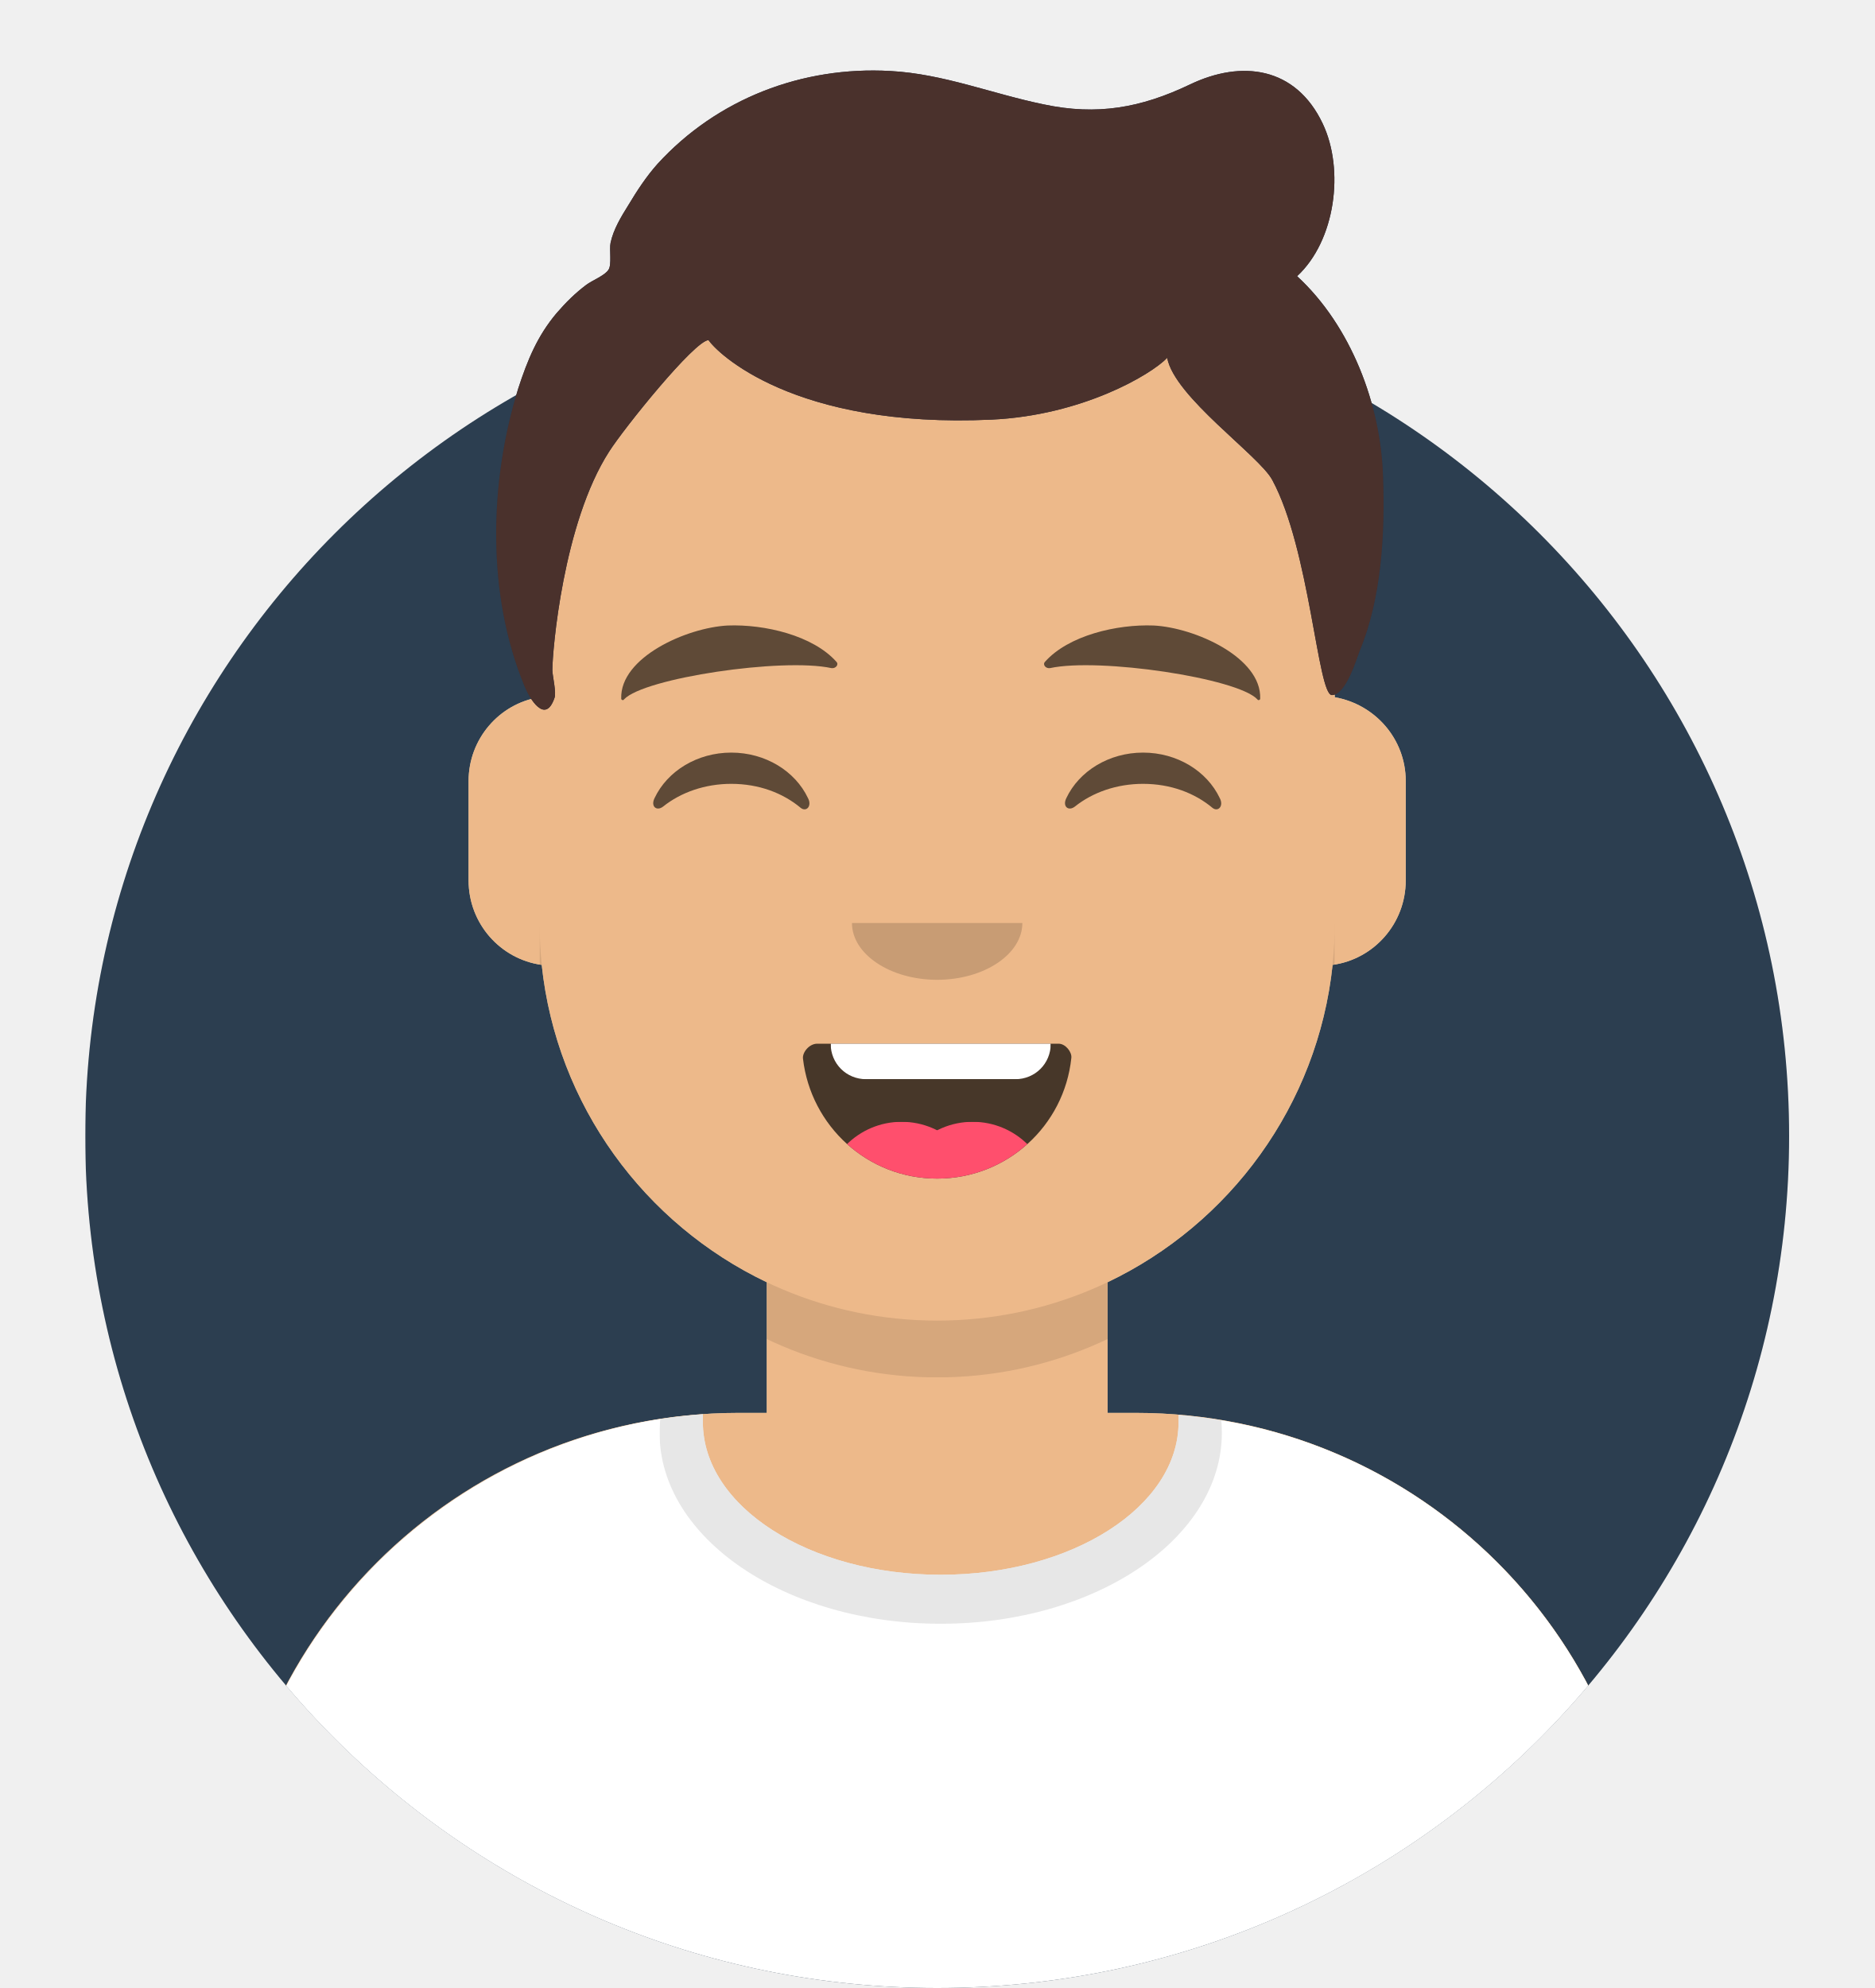
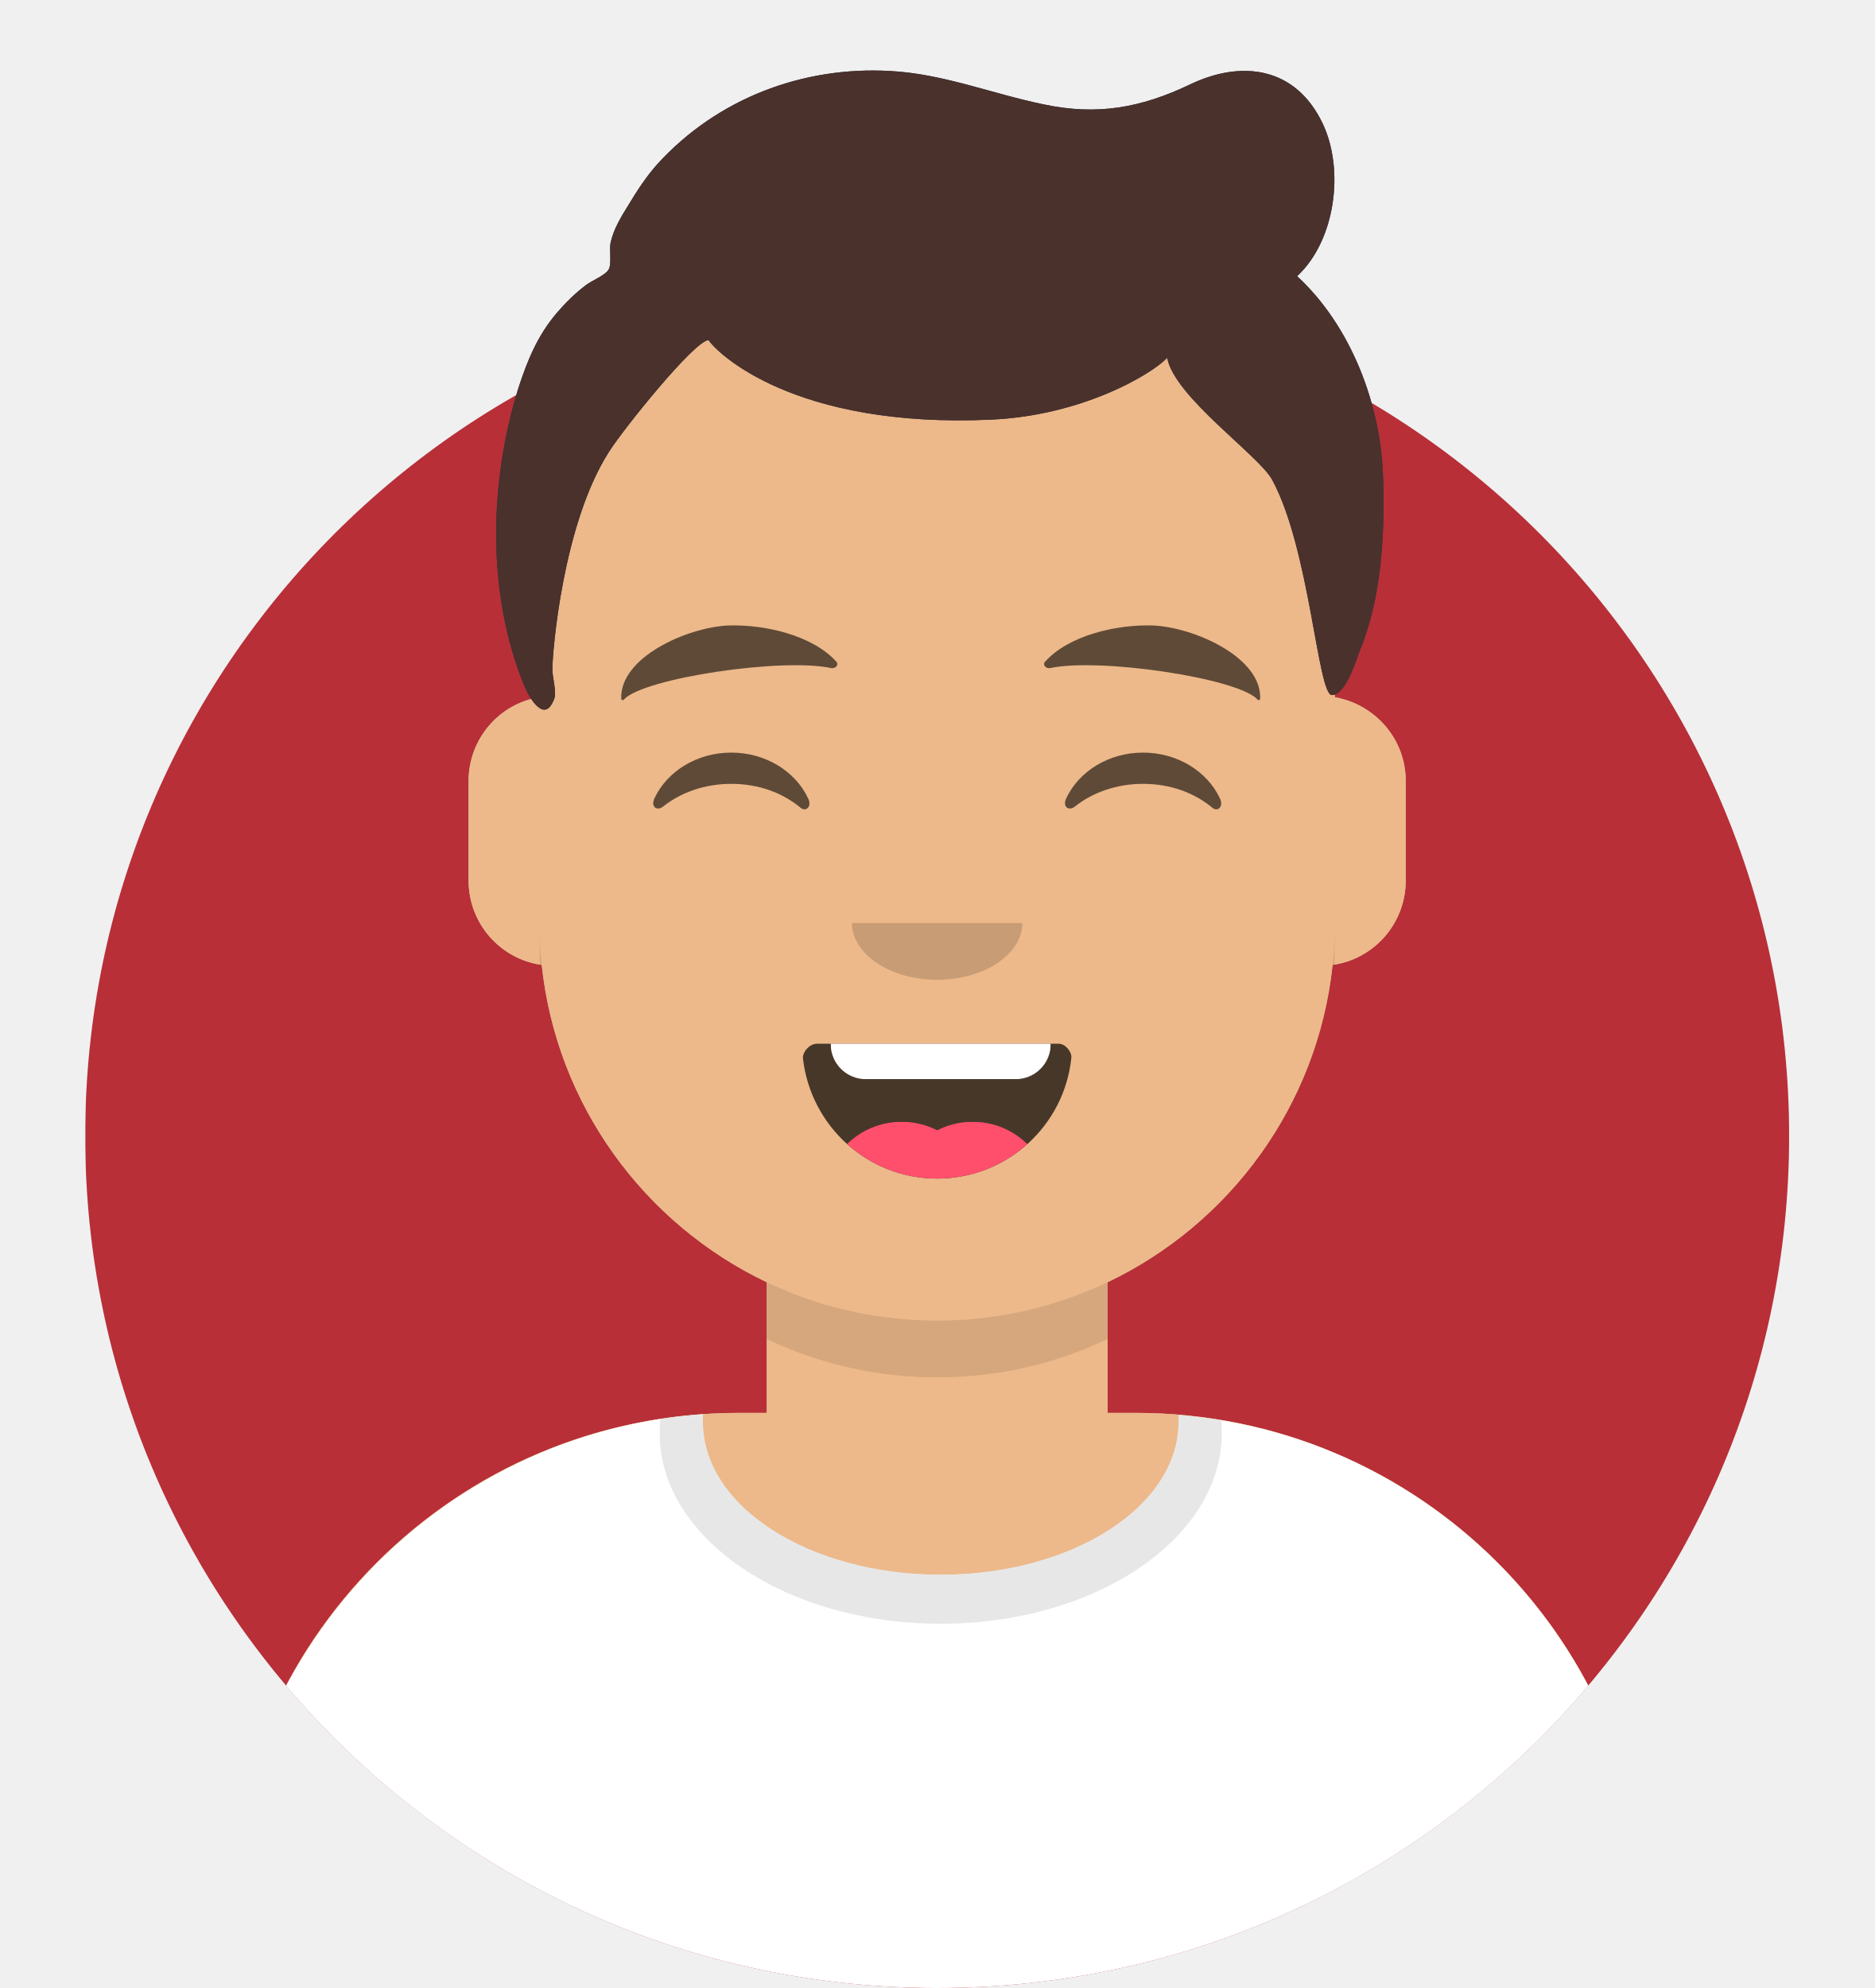
<svg xmlns="http://www.w3.org/2000/svg" version="1.1" id="Layer_1" x="0px" y="0px" viewBox="0 0 264 280" style="enable-background:new 0 0 264 280;" xml:space="preserve">
  <style type="text/css">
	.st0{fill-rule:evenodd;clip-rule:evenodd;fill:#E6E6E6;}
	.st1{filter:url(#Adobe_OpacityMaskFilter);}
	.st2{fill-rule:evenodd;clip-rule:evenodd;fill:#FFFFFF;}
	.st3{mask:url(#mask-2_1_);}
- 	.st4{fill-rule:evenodd;clip-rule:evenodd;fill:#2C3E50;}
+ 	.st4{fill-rule:evenodd;clip-rule:evenodd;fill:#b82f38;}
	.st5{filter:url(#Adobe_OpacityMaskFilter_1_);}
	.st6{mask:url(#mask-4_1_);}
	.st7{fill-rule:evenodd;clip-rule:evenodd;fill:#D0C6AC;}
	.st8{filter:url(#Adobe_OpacityMaskFilter_2_);}
	.st9{mask:url(#mask-6_1_);}
	.st10{fill-rule:evenodd;clip-rule:evenodd;fill:#EDB98A;}
	.st11{filter:url(#Adobe_OpacityMaskFilter_3_);}
	.st12{mask:url(#mask-6_2_);fill-rule:evenodd;clip-rule:evenodd;fill-opacity:0.1;}
	.st13{filter:url(#Adobe_OpacityMaskFilter_4_);}
	.st14{mask:url(#react-mask-952_1_);}
	.st15{filter:url(#Adobe_OpacityMaskFilter_5_);}
	.st16{opacity:0.6;mask:url(#react-mask-952_2_);}
	.st17{fill-rule:evenodd;clip-rule:evenodd;fill-opacity:0.16;}
	.st18{fill-rule:evenodd;clip-rule:evenodd;fill-opacity:0.7;}
	.st19{filter:url(#Adobe_OpacityMaskFilter_6_);}
	.st20{mask:url(#react-mask-934_1_);fill-rule:evenodd;clip-rule:evenodd;fill:#FFFFFF;}
	.st21{filter:url(#Adobe_OpacityMaskFilter_7_);}
	.st22{mask:url(#react-mask-934_2_);}
	.st23{fill-rule:evenodd;clip-rule:evenodd;fill:#FF4F6D;}
	.st24{fill-rule:evenodd;clip-rule:evenodd;fill-opacity:0.6;}
	.st25{filter:url(#Adobe_OpacityMaskFilter_8_);}
	.st26{mask:url(#react-mask-925_1_);}
	.st27{fill-rule:evenodd;clip-rule:evenodd;fill:#28354B;}
	.st28{filter:url(#Adobe_OpacityMaskFilter_9_);}
	.st29{mask:url(#react-mask-924_1_);}
	.st30{fill-rule:evenodd;clip-rule:evenodd;fill:#4A312C;}
</style>
  <g>
    <g transform="translate(-825, -1100)">
      <g transform="translate(825, 1100)">
        <g id="Circle" transform="translate(12, 40)">
          <g id="Circle-Background">
            <circle class="st0" cx="120" cy="120" r="120" />
          </g>
          <defs>
            <filter id="Adobe_OpacityMaskFilter" filterUnits="userSpaceOnUse" x="0" y="0" width="240" height="240">
              <feColorMatrix type="matrix" values="1 0 0 0 0  0 1 0 0 0  0 0 1 0 0  0 0 0 1 0" />
            </filter>
          </defs>
          <mask maskUnits="userSpaceOnUse" x="0" y="0" width="240" height="240" id="mask-2_1_">
            <g class="st1">
              <circle id="path-1_1_" class="st2" cx="120" cy="120" r="120" />
            </g>
          </mask>
          <g class="st3">
            <rect class="st4" width="240" height="240" />
          </g>
        </g>
        <g id="Mask">
			</g>
        <defs>
          <filter id="Adobe_OpacityMaskFilter_1_" filterUnits="userSpaceOnUse" x="-1" y="0" width="265" height="280">
            <feColorMatrix type="matrix" values="1 0 0 0 0  0 1 0 0 0  0 0 1 0 0  0 0 0 1 0" />
          </filter>
        </defs>
        <mask maskUnits="userSpaceOnUse" x="-1" y="0" width="265" height="280" id="mask-4_1_">
          <g class="st5">
            <path id="path-3_1_" class="st2" d="M12,160c0,66.3,53.7,120,120,120s120-53.7,120-120h12V0H0v160H12z" />
          </g>
        </mask>
        <g id="Avataaar" class="st6">
          <g id="Body" transform="translate(32, 36)">
            <g>
              <path class="st7" d="M124,144.6V163h4l0,0c39.8,0,72,32.2,72,72v9H0v-9c0-39.8,32.2-72,72-72l0,0h4v-18.4        c-17.2-8.2-29.6-24.9-31.7-44.7C38.5,99.1,34,94.1,34,88V74c0-5.9,4.3-10.9,10-11.8V56l0,0c0-30.9,25.1-56,56-56l0,0l0,0        c30.9,0,56,25.1,56,56v6.2c5.7,1,10,5.9,10,11.8v14c0,6.1-4.5,11.1-10.3,11.9C153.6,119.7,141.2,136.4,124,144.6z" />
            </g>
            <defs>
              <filter id="Adobe_OpacityMaskFilter_2_" filterUnits="userSpaceOnUse" x="-32" y="0" width="264" height="244">
                <feColorMatrix type="matrix" values="1 0 0 0 0  0 1 0 0 0  0 0 1 0 0  0 0 0 1 0" />
              </filter>
            </defs>
            <mask maskUnits="userSpaceOnUse" x="-32" y="0" width="264" height="244" id="mask-6_1_">
              <g class="st8">
                <path id="path-5_1_" class="st2" d="M124,144.6V163h4l0,0c39.8,0,72,32.2,72,72v9H0v-9c0-39.8,32.2-72,72-72l0,0h4v-18.4         c-17.2-8.2-29.6-24.9-31.7-44.7C38.5,99.1,34,94.1,34,88V74c0-5.9,4.3-10.9,10-11.8V56l0,0c0-30.9,25.1-56,56-56l0,0l0,0         c30.9,0,56,25.1,56,56v6.2c5.7,1,10,5.9,10,11.8v14c0,6.1-4.5,11.1-10.3,11.9C153.6,119.7,141.2,136.4,124,144.6z" />
              </g>
            </mask>
            <g class="st9">
              <g id="Color" transform="translate(-32, 0)">
                <rect class="st10" width="264" height="244" />
              </g>
            </g>
            <defs>
              <filter id="Adobe_OpacityMaskFilter_3_" filterUnits="userSpaceOnUse" x="44" y="79" width="112" height="79">
                <feColorMatrix type="matrix" values="1 0 0 0 0  0 1 0 0 0  0 0 1 0 0  0 0 0 1 0" />
              </filter>
            </defs>
            <mask maskUnits="userSpaceOnUse" x="44" y="79" width="112" height="79" id="mask-6_2_">
              <g class="st11">
                <path id="path-5_2_" class="st2" d="M124,144.6V163h4l0,0c39.8,0,72,32.2,72,72v9H0v-9c0-39.8,32.2-72,72-72l0,0h4v-18.4         c-17.2-8.2-29.6-24.9-31.7-44.7C38.5,99.1,34,94.1,34,88V74c0-5.9,4.3-10.9,10-11.8V56l0,0c0-30.9,25.1-56,56-56l0,0l0,0         c30.9,0,56,25.1,56,56v6.2c5.7,1,10,5.9,10,11.8v14c0,6.1-4.5,11.1-10.3,11.9C153.6,119.7,141.2,136.4,124,144.6z" />
              </g>
            </mask>
            <path id="Neck-Shadow" class="st12" d="M156,79v23c0,30.9-25.1,56-56,56s-56-25.1-56-56V79v15c0,30.9,25.1,56,56,56       s56-25.1,56-56V79z" />
          </g>
          <g transform="translate(0, 170)">
            <g id="Clothes">
              <path class="st0" d="M166,29.3c37,3,66,34,66,71.8v8.9H32v-8.9C32,63,61.6,31.8,99,29.2c0,0.4,0,0.7,0,1.1        c0,11.9,15,21.5,33.5,21.5S166,42.2,166,30.3C166,30,166,29.6,166,29.3z" />
            </g>
            <defs>
              <filter id="Adobe_OpacityMaskFilter_4_" filterUnits="userSpaceOnUse" x="0" y="0" width="264" height="110">
                <feColorMatrix type="matrix" values="1 0 0 0 0  0 1 0 0 0  0 0 1 0 0  0 0 0 1 0" />
              </filter>
            </defs>
            <mask maskUnits="userSpaceOnUse" x="0" y="0" width="264" height="110" id="react-mask-952_1_">
              <g class="st13">
                <path id="react-path-951_1_" class="st2" d="M166,29.3c37,3,66,34,66,71.8v8.9H32v-8.9C32,63,61.6,31.8,99,29.2         c0,0.4,0,0.7,0,1.1c0,11.9,15,21.5,33.5,21.5S166,42.2,166,30.3C166,30,166,29.6,166,29.3z" />
              </g>
            </mask>
            <g class="st14">
              <rect class="st2" width="264" height="110" />
            </g>
            <defs>
              <filter id="Adobe_OpacityMaskFilter_5_" filterUnits="userSpaceOnUse" x="92.9" y="4.9" width="79.3" height="53.8">
                <feColorMatrix type="matrix" values="1 0 0 0 0  0 1 0 0 0  0 0 1 0 0  0 0 0 1 0" />
              </filter>
            </defs>
            <mask maskUnits="userSpaceOnUse" x="92.9" y="4.9" width="79.3" height="53.8" id="react-mask-952_2_">
              <g class="st15">
                <path id="react-path-951_2_" class="st2" d="M166,29.3c37,3,66,34,66,71.8v8.9H32v-8.9C32,63,61.6,31.8,99,29.2         c0,0.4,0,0.7,0,1.1c0,11.9,15,21.5,33.5,21.5S166,42.2,166,30.3C166,30,166,29.6,166,29.3z" />
              </g>
            </mask>
            <g id="Shadowy" class="st16">
              <g transform="translate(92, 4)">
                <ellipse class="st17" cx="40.5" cy="27.8" rx="39.6" ry="26.9" />
              </g>
            </g>
          </g>
          <g id="Face" transform="translate(76, 82)">
            <g transform="translate(2, 52)">
              <g id="Mouth">
                <path class="st18" d="M35.1,15.1C36.2,24.6,44.2,32,54,32c9.8,0,17.9-7.4,18.9-17c0.1-0.8-0.8-2-1.8-2c-14.9,0-26.3,0-34,0         C36,13,35,14.2,35.1,15.1z" />
              </g>
              <defs>
                <filter id="Adobe_OpacityMaskFilter_6_" filterUnits="userSpaceOnUse" x="39" y="2" width="31" height="16">
                  <feColorMatrix type="matrix" values="1 0 0 0 0  0 1 0 0 0  0 0 1 0 0  0 0 0 1 0" />
                </filter>
              </defs>
              <mask maskUnits="userSpaceOnUse" x="39" y="2" width="31" height="16" id="react-mask-934_1_">
                <g class="st19">
                  <path id="react-path-933_1_" class="st2" d="M35.1,15.1C36.2,24.6,44.2,32,54,32c9.8,0,17.9-7.4,18.9-17          c0.1-0.8-0.8-2-1.8-2c-14.9,0-26.3,0-34,0C36,13,35,14.2,35.1,15.1z" />
                </g>
              </mask>
              <path id="Teeth" class="st20" d="M44,2h21c2.8,0,5,2.2,5,5v6c0,2.8-2.2,5-5,5H44c-2.8,0-5-2.2-5-5V7C39,4.2,41.2,2,44,2z" />
              <defs>
                <filter id="Adobe_OpacityMaskFilter_7_" filterUnits="userSpaceOnUse" x="38" y="24" width="32" height="22">
                  <feColorMatrix type="matrix" values="1 0 0 0 0  0 1 0 0 0  0 0 1 0 0  0 0 0 1 0" />
                </filter>
              </defs>
              <mask maskUnits="userSpaceOnUse" x="38" y="24" width="32" height="22" id="react-mask-934_2_">
                <g class="st21">
                  <path id="react-path-933_2_" class="st2" d="M35.1,15.1C36.2,24.6,44.2,32,54,32c9.8,0,17.9-7.4,18.9-17          c0.1-0.8-0.8-2-1.8-2c-14.9,0-26.3,0-34,0C36,13,35,14.2,35.1,15.1z" />
                </g>
              </mask>
              <g id="Tongue" class="st22">
                <g transform="translate(38, 24)">
                  <circle class="st23" cx="11" cy="11" r="11" />
                  <circle class="st23" cx="21" cy="11" r="11" />
                </g>
              </g>
            </g>
            <g transform="translate(28, 40)">
              <path id="Nose" class="st17" d="M16,8c0,4.4,5.4,8,12,8l0,0c6.6,0,12-3.6,12-8" />
            </g>
            <g transform="translate(0, 8)">
              <path id="Squint" class="st24" d="M16.2,22.4C18,18.6,22.2,16,27,16c4.8,0,9,2.6,10.8,6.4c0.6,1.1-0.2,2-1,1.4        c-2.5-2.1-5.9-3.4-9.8-3.4c-3.7,0-7.1,1.2-9.6,3.2C16.5,24.3,15.6,23.6,16.2,22.4z" />
              <path class="st24" d="M74.2,22.4C76,18.6,80.2,16,85,16c4.8,0,9,2.6,10.8,6.4c0.6,1.1-0.2,2-1,1.4c-2.5-2.1-5.9-3.4-9.8-3.4        c-3.7,0-7.1,1.2-9.6,3.2C74.5,24.3,73.6,23.6,74.2,22.4z" />
            </g>
            <g>
              <path id="Eyebrow" class="st24" d="M26.5,6.1c-5.8,0.3-15.2,4.5-15,10.3c0,0.2,0.3,0.3,0.4,0.1c2.8-3,22.3-5.9,29.2-4.4        c0.6,0.1,1.1-0.5,0.7-0.9C38.5,7.5,31.7,5.9,26.5,6.1" />
              <path class="st24" d="M86.5,6.1c5.8,0.3,15.2,4.5,15,10.3c0,0.2-0.3,0.3-0.4,0.1c-2.8-3-22.3-5.9-29.2-4.4        c-0.6,0.1-1.1-0.5-0.7-0.9C74.5,7.5,81.3,5.9,86.5,6.1" />
            </g>
          </g>
          <g id="Top">
            <defs>
              <filter id="Adobe_OpacityMaskFilter_8_" filterUnits="userSpaceOnUse" x="-1" y="0" width="264" height="280">
                <feColorMatrix type="matrix" values="1 0 0 0 0  0 1 0 0 0  0 0 1 0 0  0 0 0 1 0" />
              </filter>
            </defs>
            <mask maskUnits="userSpaceOnUse" x="-1" y="0" width="264" height="280" id="react-mask-925_1_">
              <g class="st25">
                <rect id="react-path-927_1_" class="st2" width="264" height="280" />
              </g>
            </mask>
            <g class="st26">
              <g transform="translate(-1, 0)">
                <g id="Short-Hair">
                  <path class="st27" d="M183.7,38.9c5.4-5,6.7-15,3.6-21.5c-3.8-8-11.4-9-18.7-5.5c-6.9,3.3-13.1,4.4-20.6,2.8          c-7.3-1.5-14.1-4.3-21.6-4.7C114,9.3,102,13.9,93.6,23.1c-1.6,1.8-2.9,3.8-4.1,5.8c-1,1.6-2.1,3.4-2.5,5.3          c-0.2,0.9,0.2,3.1-0.3,3.8c-0.5,0.8-2.3,1.5-3.1,2.1c-1.6,1.2-2.9,2.5-4.2,4c-2.7,3.2-4.1,6.6-5.4,10.6          c-4.1,13.2-4.5,29,0.9,42c0.7,1.7,2.9,5.4,4.2,1.6c0.3-0.7-0.3-3.2-0.3-3.9c0-2.7,1.5-20.7,8-30.8c2.1-3.3,12-15.6,14-15.7          c1.1,1.7,11.9,12.5,39.9,11.2c12.7-0.6,22.4-6.3,24.7-8.7c1,5.5,13,13.8,14.8,17.2c5.3,9.8,6.4,30.3,8.4,30.3          s3.5-5.2,3.9-6.2c3.1-7.4,3.6-16.6,3.3-24.6C195.5,57,191.3,45.9,183.7,38.9z" />
                </g>
                <defs>
                  <filter id="Adobe_OpacityMaskFilter_9_" filterUnits="userSpaceOnUse" x="0" y="0" width="264" height="280">
                    <feColorMatrix type="matrix" values="1 0 0 0 0  0 1 0 0 0  0 0 1 0 0  0 0 0 1 0" />
                  </filter>
                </defs>
                <mask maskUnits="userSpaceOnUse" x="0" y="0" width="264" height="280" id="react-mask-924_1_">
                  <g class="st28">
                    <path id="react-path-926_1_" class="st2" d="M183.7,38.9c5.4-5,6.7-15,3.6-21.5c-3.8-8-11.4-9-18.7-5.5           c-6.9,3.3-13.1,4.4-20.6,2.8c-7.3-1.5-14.1-4.3-21.6-4.7C114,9.3,102,13.9,93.6,23.1c-1.6,1.8-2.9,3.8-4.1,5.8           c-1,1.6-2.1,3.4-2.5,5.3c-0.2,0.9,0.2,3.1-0.3,3.8c-0.5,0.8-2.3,1.5-3.1,2.1c-1.6,1.2-2.9,2.5-4.2,4           c-2.7,3.2-4.1,6.6-5.4,10.6c-4.1,13.2-4.5,29,0.9,42c0.7,1.7,2.9,5.4,4.2,1.6c0.3-0.7-0.3-3.2-0.3-3.9           c0-2.7,1.5-20.7,8-30.8c2.1-3.3,12-15.6,14-15.7c1.1,1.7,11.9,12.5,39.9,11.2c12.7-0.6,22.4-6.3,24.7-8.7           c1,5.5,13,13.8,14.8,17.2c5.3,9.8,6.4,30.3,8.4,30.3s3.5-5.2,3.9-6.2c3.1-7.4,3.6-16.6,3.3-24.6           C195.5,57,191.3,45.9,183.7,38.9z" />
                  </g>
                </mask>
                <g class="st29">
                  <g transform="translate(0, 0) ">
                    <rect class="st30" width="264" height="280" />
                  </g>
                </g>
              </g>
            </g>
          </g>
        </g>
      </g>
    </g>
  </g>
</svg>
